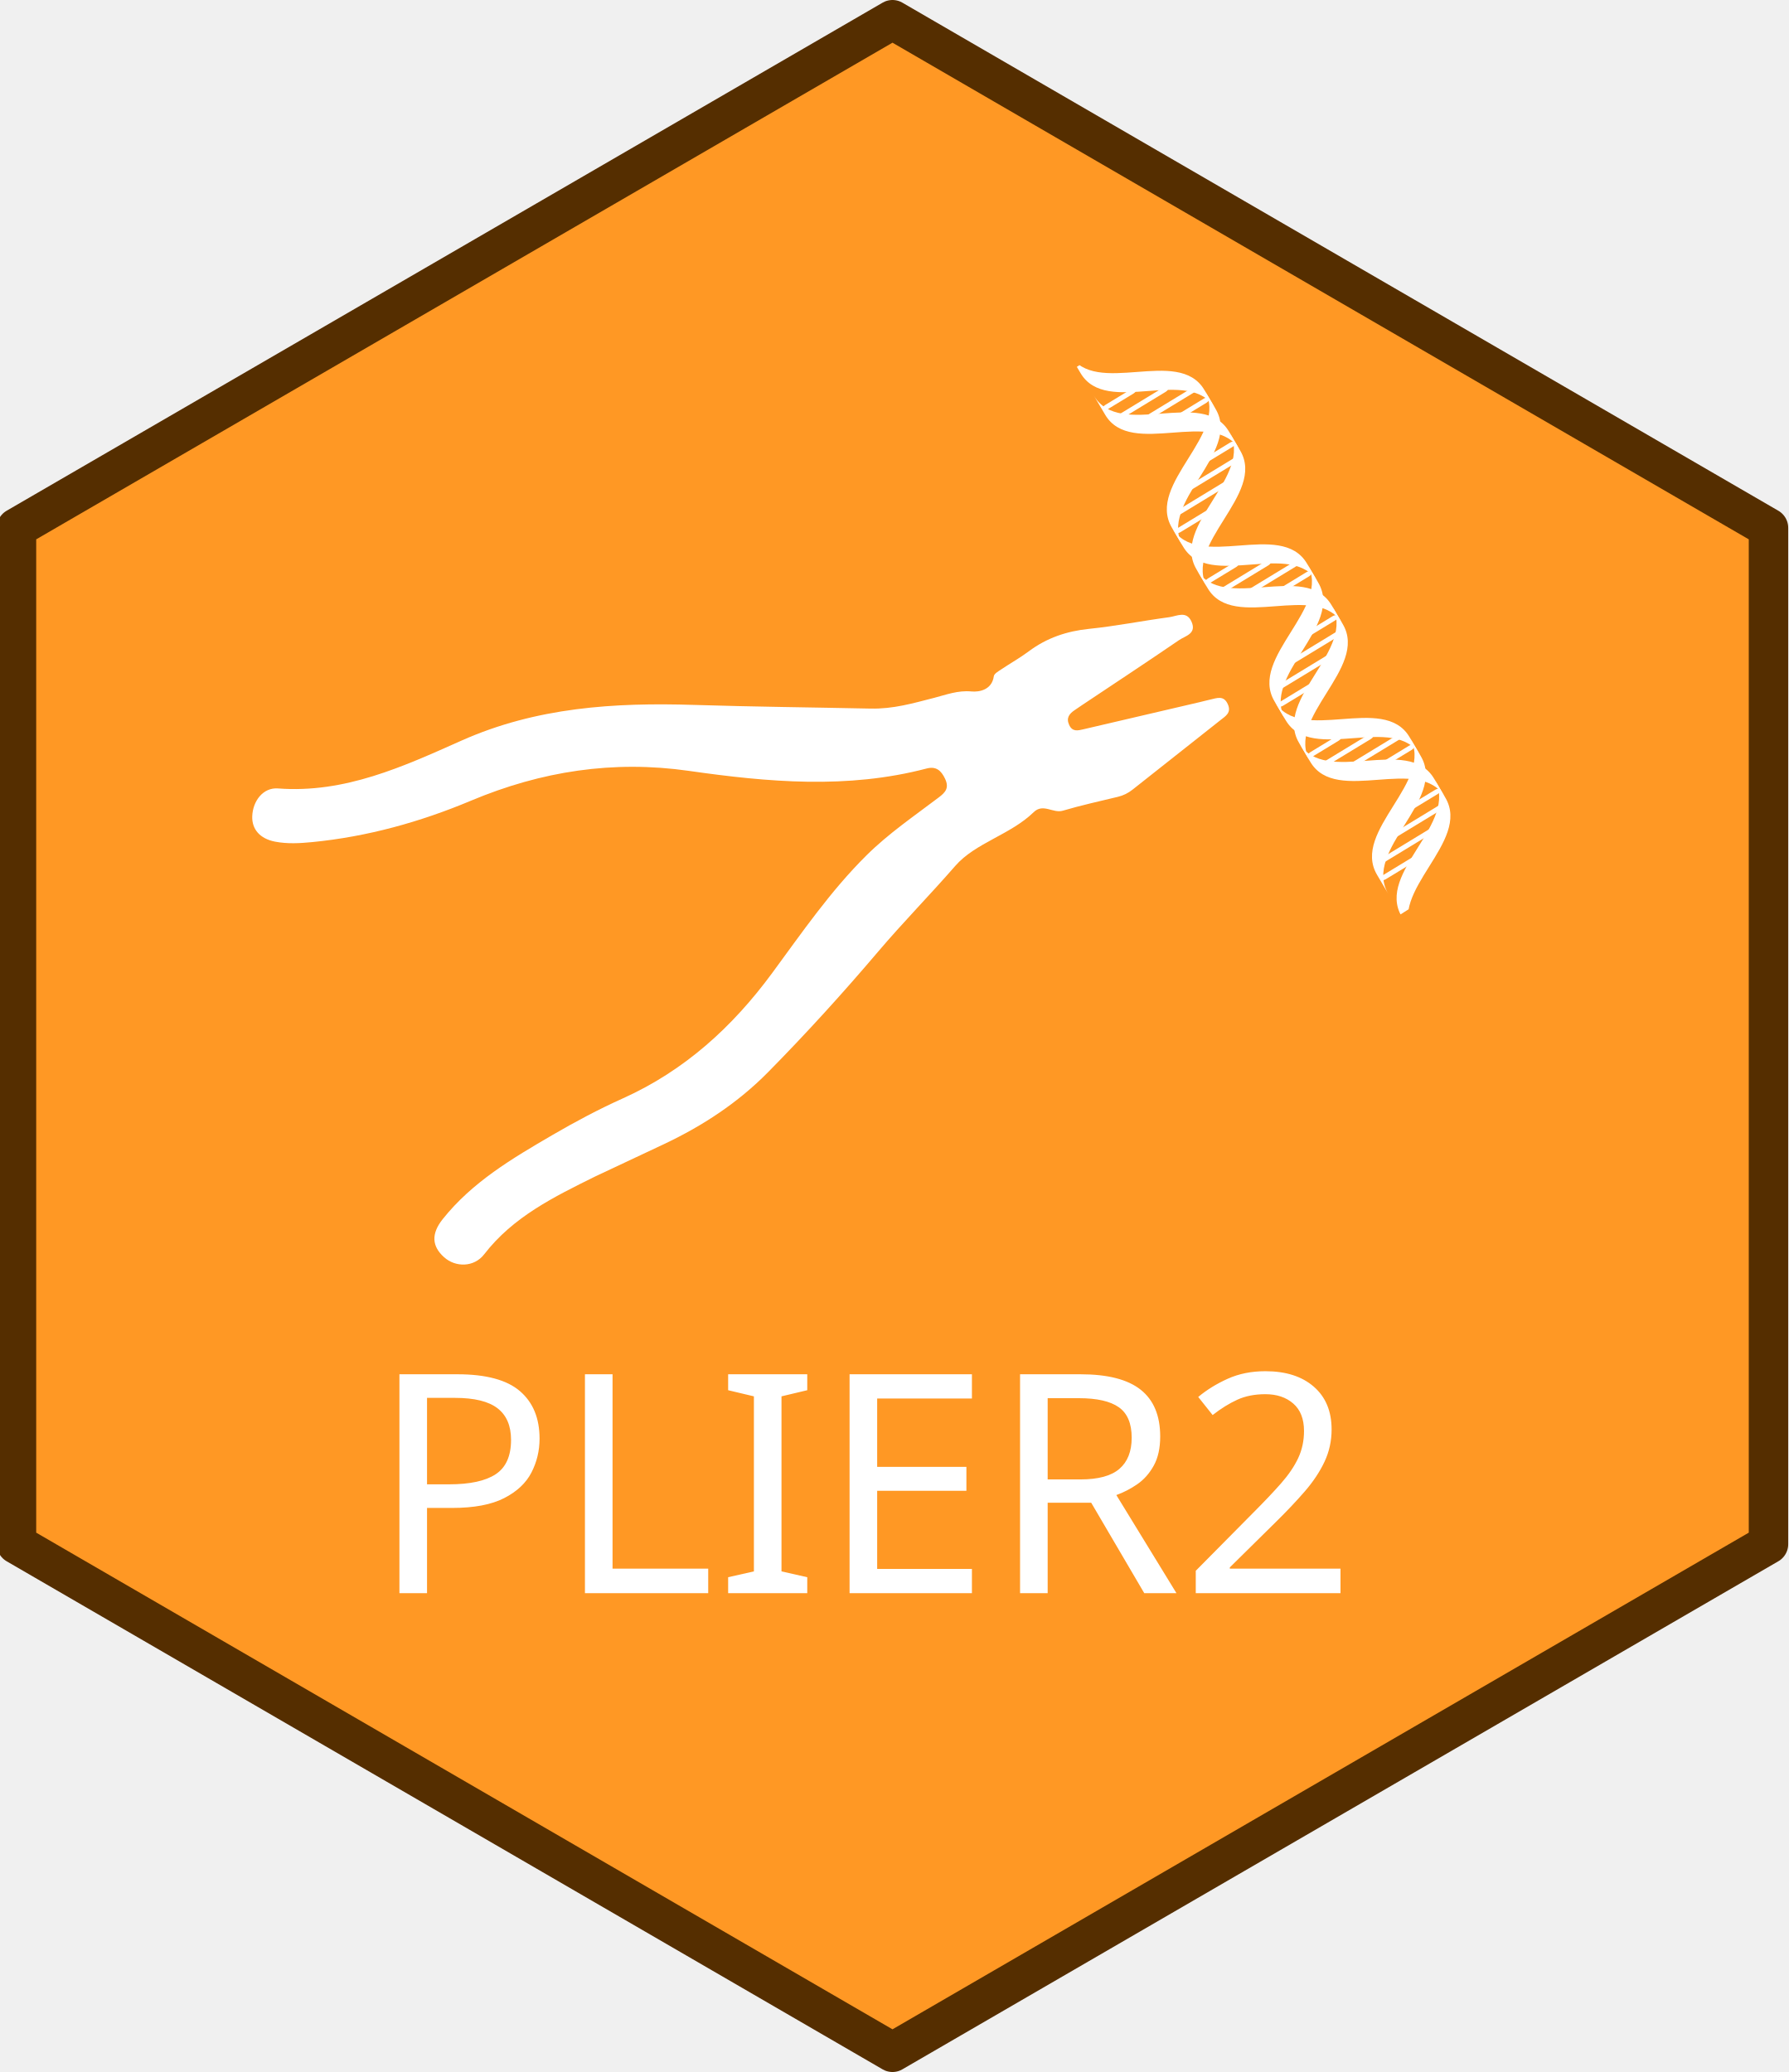
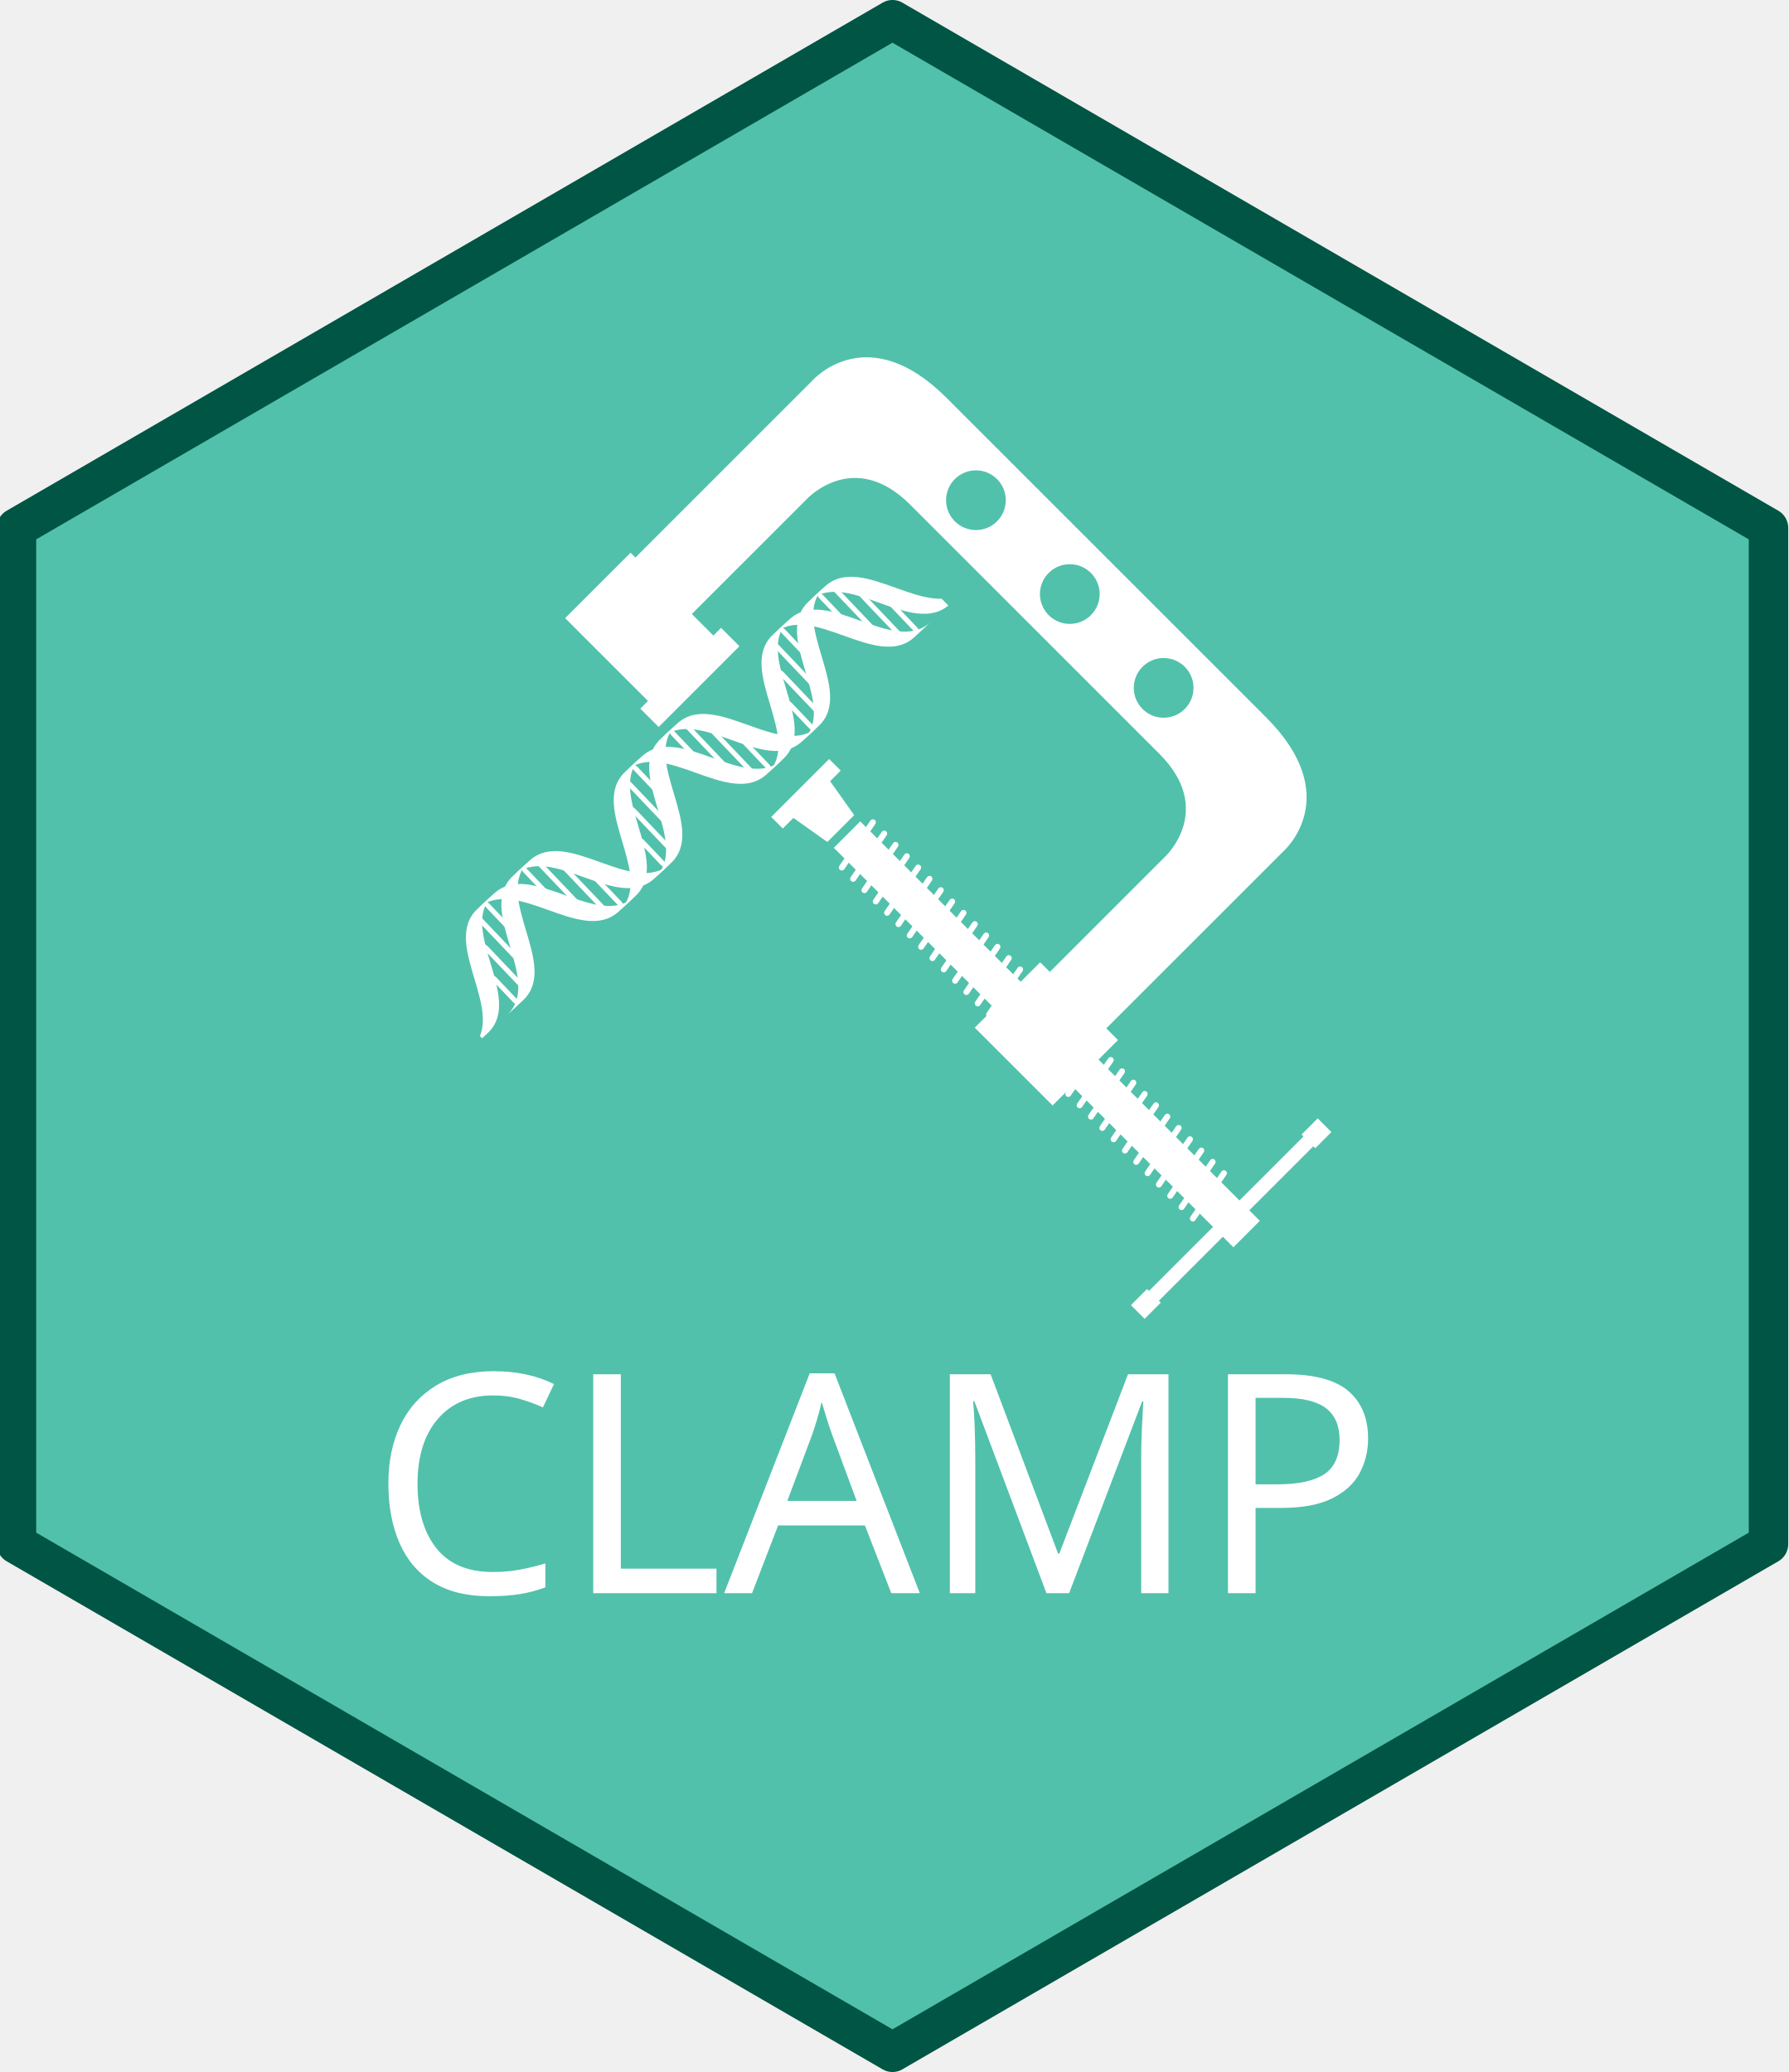
<svg xmlns="http://www.w3.org/2000/svg" id="svg2" version="1.1" xml:space="preserve" width="3254.735" height="3772.195" viewBox="0 0 3254.735 3772.195">
  <defs id="defs6">
    <clipPath clipPathUnits="userSpaceOnUse" id="clipPath16">
      <path d="M 0,0 H 3375 V 3406.25 H 0 Z" id="path18" style="clip-rule:evenodd" />
    </clipPath>
    <clipPath clipPathUnits="userSpaceOnUse" id="clipPath30">
      <path d="M 0,0 H 3375 V 3375 H 0 Z" id="path32" style="clip-rule:evenodd" />
    </clipPath>
    <clipPath clipPathUnits="userSpaceOnUse" id="clipPath42">
      <path d="m 1184.671,581.899 h 1040.625 V 1688.149 h -1040.625 z" id="path44" style="clip-rule:evenodd" />
    </clipPath>
    <clipPath clipPathUnits="userSpaceOnUse" id="clipPath238">
      <path d="M 0,0 H 3375 V 3375 H 0 Z" id="path240" style="clip-rule:evenodd" />
    </clipPath>
    <clipPath clipPathUnits="userSpaceOnUse" id="clipPath252">
      <path d="M 1705.048,0.006 3375,1669.958 v 725.96 L 2395.918,3375 H 1014.178 L 0,2360.822 5.3978551e-6,1705.054 Z" id="path254" style="clip-rule:evenodd" />
    </clipPath>
  </defs>
  <g id="g10" transform="matrix(0.3,0,0,0.3,2385.92,2047.131)">
    <g id="g7873" transform="matrix(3.810182,0,0,3.810182,-8138.427,-6554.547)">
-       <path style="fill:#ff9824;fill-opacity:1;stroke:#552e00;stroke-width:66.667;stroke-linecap:square;stroke-linejoin:round;stroke-miterlimit:4;stroke-dasharray:none;stroke-dashoffset:0;stroke-opacity:1" id="path4511" d="m 7054.22,1604.457 -1480.49,854.761 -1480.49,-854.761 0,-1709.523 1480.49,-854.761 1480.49,854.761 z" transform="matrix(0.9421716,0,0,0.946751,-3781.641,869.6157)" />
+       <path style="fill:#00aa88;fill-opacity:0.661;stroke:#005544;stroke-width:66.667;stroke-linecap:square;stroke-linejoin:round;stroke-miterlimit:4;stroke-dasharray:none;stroke-dashoffset:0;stroke-opacity:1" id="path4511" d="m 7054.22,1604.457 -1480.49,854.761 -1480.49,-854.761 0,-1709.523 1480.49,-854.761 1480.49,854.761 z" transform="matrix(0.9421716,0,0,0.946751,-3781.641,869.6157)" />
      <text xml:space="preserve" style="font-style:normal;font-weight:normal;line-height:0%;font-family:sans-serif;letter-spacing:0px;word-spacing:0px;fill:#ffffff;fill-opacity:1;stroke:none" x="637.299" y="2466.783" id="text4467">
-         <tspan id="tspan4469" x="637.299" y="2466.783" style="font-size:488.264px;line-height:1.25;fill:#ffffff">PLIER2</tspan>
+         <tspan id="tspan4469" x="637.299" y="2466.783" style="font-size:488.264px;line-height:1.25;fill:#ffffff">CLAMP</tspan>
      </text>
-       <g id="g10193" transform="rotate(12.21705,1196.57,1672.346)">
-         <g id="g248" transform="matrix(0.2113331,0.2129486,-0.2893463,0.2854485,2091.023,-157.9471)" style="fill:#ffffff">
+       <g id="g6531" transform="translate(128.2508,94.0582)">
+         <g id="g248" transform="matrix(0.2126724,-0.2116111,0.2858262,0.2889732,109.475,903.9907)" style="fill:#ffffff">
          <g id="g250" clip-path="url(#clipPath252)" style="fill:#ffffff">
            <g id="g256" transform="matrix(1.016466,1.016466,-1.016466,1.016466,1705.048,0.00602607)" style="fill:#ffffff">
              <path d="M 176.57,1816 C 313.69,1685.73 125.247,1496.17 262.38,1365.89 l -59.229,56.268 c -137.12,130.27 51.315,319.84 -85.819,450.12 z" style="fill:#ffffff;fill-opacity:1;fill-rule:nonzero;stroke:none" id="path258" />
              <path d="m 306.02,1693 c 137.12,-130.27 -51.313,-319.84 85.81,-450.11 l -59.249,56.286 c -137.12,130.27 51.325,319.83 -85.808,450.11 z" style="fill:#ffffff;fill-opacity:1;fill-rule:nonzero;stroke:none" id="path260" />
              <path d="m 657.07,1359.5 c -137.12,130.27 -316.81,-67.62 -453.91,62.628 l 59.228,-56.267 c 137.11,-130.26 316.78,67.649 453.91,-62.627 z" style="fill:#ffffff;fill-opacity:1;fill-rule:nonzero;stroke:none" id="path262" />
              <path d="m 716.3,1303.2 c 137.11,-130.26 -51.324,-319.83 85.81,-450.11 L 742.854,909.383 c -137.11,130.25 51.343,319.81 -85.78,450.08 z" style="fill:#ffffff;fill-opacity:1;fill-rule:nonzero;stroke:none" id="path264" />
              <path d="m 845.74,1180.3 c 137.12,-130.27 -51.334,-319.82 85.808,-450.11 l -59.247,56.284 C 735.181,916.744 923.614,1106.314 786.491,1236.584 Z" style="fill:#ffffff;fill-opacity:1;fill-rule:nonzero;stroke:none" id="path266" />
              <path d="M 1196.8,846.8 C 1059.68,977.07 880.01,779.16 742.89,909.427 L 802.146,853.134 c 137.11,-130.26 316.78,67.647 453.93,-62.647 z" style="fill:#ffffff;fill-opacity:1;fill-rule:nonzero;stroke:none" id="path268" />
              <path d="m 1256,790.5 c 137.09,-130.24 -51.343,-319.81 85.809,-450.11 l -59.268,56.304 c -137.12,130.27 51.315,319.84 -85.81,450.11 z" style="fill:#ffffff;fill-opacity:1;fill-rule:nonzero;stroke:none" id="path270" />
              <path d="m 1385.4,667.55 c 137.12,-130.27 -51.313,-319.84 85.81,-450.11 l -59.238,56.276 c -137.12,130.27 51.314,319.84 -85.81,450.11 z" style="fill:#ffffff;fill-opacity:1;fill-rule:nonzero;stroke:none" id="path272" />
              <path d="m 1736.5,334.03 c -137.12,130.27 -316.79,-67.64 -453.91,62.627 l 59.266,-56.303 c 137.11,-130.25 316.76,67.666 453.93,-62.638 z" style="fill:#ffffff;fill-opacity:1;fill-rule:nonzero;stroke:none" id="path274" />
              <path d="m 217.23,1644.1 57.027,60.028 c 4.294,4.52 10.722,5.38 14.363,1.921 3.643,-3.461 3.103,-9.915 -1.191,-14.434 l -57.027,-60.028 c -4.303,-4.529 -10.731,-5.39 -14.364,-1.939 -3.632,3.45 -3.112,9.923 1.191,14.453 h 5.2e-4 z" style="fill:#ffffff;fill-opacity:1;fill-rule:nonzero;stroke:none" id="path276" />
              <path d="m 204.53,1548.9 100.68,105.98 c 4.294,4.52 10.712,5.37 14.355,1.91 3.644,-3.462 3.103,-9.896 -1.191,-14.416 l -100.68,-105.98 c -4.303,-4.529 -10.731,-5.39 -14.354,-1.948 -3.623,3.442 -3.104,9.934 1.19,14.453 z" style="fill:#ffffff;fill-opacity:1;fill-rule:nonzero;stroke:none" id="path278" />
              <path d="m 201.33,1463.7 113.64,119.62 c 4.294,4.52 10.73,5.428 14.393,1.948 3.661,-3.478 3.065,-9.934 -1.229,-14.453 l -113.64,-119.62 c -4.303,-4.529 -10.721,-5.381 -14.344,-1.939 -3.624,3.443 -3.114,9.925 1.18,14.445 z" style="fill:#ffffff;fill-opacity:1;fill-rule:nonzero;stroke:none" id="path280" />
              <path d="m 230.76,1412.8 74.522,78.444 c 4.303,4.529 10.74,5.4 14.363,1.957 3.624,-3.443 3.105,-9.934 -1.198,-14.464 l -74.522,-78.444 c -4.303,-4.529 -10.722,-5.38 -14.365,-1.919 -3.643,3.461 -3.093,9.906 1.2,14.426 z" style="fill:#ffffff;fill-opacity:1;fill-rule:nonzero;stroke:none" id="path282" />
              <path d="m 570.24,1249.9 86.414,90.963 c 4.294,4.52 10.722,5.38 14.363,1.921 3.643,-3.461 3.113,-9.924 -1.181,-14.444 l -86.414,-90.963 c -4.275,-4.501 -10.74,-5.381 -14.373,-1.929 -3.632,3.45 -3.084,9.952 1.191,14.452 z" style="fill:#ffffff;fill-opacity:1;fill-rule:nonzero;stroke:none" id="path284" />
              <path d="m 483.99,1241 121.86,128.28 c 4.294,4.52 10.711,5.372 14.355,1.91 3.642,-3.46 3.122,-9.915 -1.172,-14.434 l -121.86,-128.28 c -4.303,-4.529 -10.732,-5.389 -14.373,-1.929 -3.644,3.461 -3.113,9.924 1.19,14.453 z" style="fill:#ffffff;fill-opacity:1;fill-rule:nonzero;stroke:none" id="path286" />
              <path d="m 420.19,1255.7 113.64,119.62 c 4.294,4.52 10.759,5.4 14.393,1.948 3.633,-3.451 3.085,-9.953 -1.208,-14.473 l -113.64,-119.62 c -4.303,-4.529 -10.741,-5.362 -14.364,-1.92 -3.624,3.443 -3.114,9.925 1.18,14.445 z" style="fill:#ffffff;fill-opacity:1;fill-rule:nonzero;stroke:none" id="path288" />
              <path d="m 367.88,1282.5 74.522,78.444 c 4.303,4.529 10.722,5.417 14.383,1.939 3.663,-3.48 3.104,-9.935 -1.198,-14.464 l -74.522,-78.444 c -4.303,-4.529 -10.722,-5.38 -14.365,-1.919 -3.643,3.461 -3.113,9.924 1.181,14.444 z" style="fill:#ffffff;fill-opacity:1;fill-rule:nonzero;stroke:none" id="path290" />
              <path d="m 756.96,1131.4 57.027,60.028 c 4.294,4.52 10.722,5.38 14.364,1.92 3.642,-3.46 3.113,-9.924 -1.181,-14.444 l -57.027,-60.028 c -4.303,-4.529 -10.741,-5.38 -14.373,-1.929 -3.633,3.451 -3.113,9.924 1.19,14.453 z" style="fill:#ffffff;fill-opacity:1;fill-rule:nonzero;stroke:none" id="path292" />
              <path d="m 744.27,1036.1 100.68,105.98 c 4.294,4.52 10.712,5.371 14.354,1.911 3.643,-3.461 3.103,-9.896 -1.191,-14.416 l -100.68,-105.98 c -4.303,-4.529 -10.74,-5.381 -14.354,-1.948 -3.614,3.433 -3.102,9.933 1.191,14.452 z" style="fill:#ffffff;fill-opacity:1;fill-rule:nonzero;stroke:none" id="path294" />
              <path d="m 741.04,950.93 113.64,119.62 c 4.294,4.52 10.759,5.4 14.392,1.949 3.632,-3.45 3.084,-9.952 -1.209,-14.472 L 754.223,938.407 c -4.303,-4.529 -10.702,-5.399 -14.363,-1.921 -3.663,3.48 -3.113,9.924 1.181,14.444 z" style="fill:#ffffff;fill-opacity:1;fill-rule:nonzero;stroke:none" id="path296" />
              <path d="m 770.49,900.03 74.522,78.444 c 4.303,4.529 10.74,5.4 14.354,1.966 3.614,-3.433 3.103,-9.934 -1.199,-14.463 l -74.522,-78.444 c -4.303,-4.529 -10.722,-5.38 -14.364,-1.92 -3.642,3.46 -3.084,9.897 1.21,14.416 z" style="fill:#ffffff;fill-opacity:1;fill-rule:nonzero;stroke:none" id="path298" />
              <path d="m 1110,737.16 86.414,90.963 c 4.294,4.52 10.701,5.399 14.334,1.948 3.634,-3.452 3.114,-9.925 -1.18,-14.445 l -86.414,-90.963 c -4.275,-4.5 -10.711,-5.408 -14.374,-1.928 -3.661,3.478 -3.055,9.925 1.22,14.425 z" style="fill:#ffffff;fill-opacity:1;fill-rule:nonzero;stroke:none" id="path300" />
              <path d="m 1023.7,728.24 121.86,128.28 c 4.293,4.52 10.693,5.389 14.356,1.909 3.661,-3.478 3.063,-9.859 -1.231,-14.378 l -121.86,-128.28 c -4.303,-4.529 -10.682,-5.437 -14.315,-1.985 -3.634,3.452 -3.114,9.925 1.189,14.454 z" style="fill:#ffffff;fill-opacity:1;fill-rule:nonzero;stroke:none" id="path302" />
              <path d="m 959.93,742.99 113.64,119.62 c 4.294,4.52 10.759,5.4 14.392,1.948 3.633,-3.451 3.085,-9.953 -1.209,-14.473 l -113.64,-119.62 c -4.303,-4.529 -10.731,-5.371 -14.364,-1.92 -3.633,3.451 -3.113,9.924 1.181,14.444 z" style="fill:#ffffff;fill-opacity:1;fill-rule:nonzero;stroke:none" id="path304" />
              <path d="m 907.61,769.77 74.522,78.444 c 4.303,4.529 10.722,5.417 14.383,1.939 3.663,-3.48 3.104,-9.934 -1.199,-14.463 L 920.794,757.246 c -4.303,-4.529 -10.731,-5.371 -14.364,-1.92 -3.632,3.451 -3.113,9.924 1.181,14.444 z" style="fill:#ffffff;fill-opacity:1;fill-rule:nonzero;stroke:none" id="path306" />
              <path d="m 1296.7,618.65 57.027,60.028 c 4.294,4.52 10.741,5.362 14.364,1.92 3.625,-3.443 3.114,-9.925 -1.18,-14.445 l -57.027,-60.028 c -4.303,-4.529 -10.74,-5.381 -14.374,-1.928 -3.633,3.451 -3.113,9.924 1.19,14.453 z" style="fill:#ffffff;fill-opacity:1;fill-rule:nonzero;stroke:none" id="path308" />
              <path d="M 1284,523.39 1384.68,629.37 c 4.293,4.52 10.703,5.38 14.355,1.91 3.604,-3.424 3.093,-9.887 -1.201,-14.407 l -100.68,-105.98 c -4.303,-4.529 -10.74,-5.381 -14.344,-1.957 -3.643,3.479 -3.104,9.934 1.19,14.453 z" style="fill:#ffffff;fill-opacity:1;fill-rule:nonzero;stroke:none" id="path310" />
              <path d="m 1280.8,438.19 113.64,119.62 c 4.293,4.52 10.758,5.401 14.392,1.949 3.633,-3.451 3.085,-9.953 -1.208,-14.473 L 1293.984,425.666 c -4.303,-4.529 -10.731,-5.371 -14.364,-1.92 -3.634,3.452 -3.112,9.924 1.181,14.444 z" style="fill:#ffffff;fill-opacity:1;fill-rule:nonzero;stroke:none" id="path312" />
              <path d="m 1310.2,387.29 74.522,78.444 c 4.303,4.529 10.749,5.39 14.354,1.966 3.651,-3.469 3.103,-9.934 -1.199,-14.463 l -74.522,-78.444 c -4.303,-4.529 -10.713,-5.389 -14.364,-1.92 -3.604,3.424 -3.084,9.897 1.21,14.416 z" style="fill:#ffffff;fill-opacity:1;fill-rule:nonzero;stroke:none" id="path314" />
              <path d="m 1649.7,224.42 86.414,90.963 c 4.294,4.52 10.703,5.398 14.335,1.947 3.633,-3.451 3.113,-9.924 -1.181,-14.444 l -86.414,-90.963 c -4.275,-4.5 -10.75,-5.372 -14.373,-1.929 -3.623,3.441 -3.056,9.925 1.219,14.426 z" style="fill:#ffffff;fill-opacity:1;fill-rule:nonzero;stroke:none" id="path316" />
              <path d="m 1563.5,215.5 121.86,128.28 c 4.294,4.52 10.704,5.379 14.355,1.91 3.653,-3.471 3.065,-9.86 -1.229,-14.38 l -121.86,-128.28 c -4.303,-4.529 -10.682,-5.436 -14.317,-1.983 -3.633,3.451 -3.112,9.924 1.19,14.453 z" style="fill:#ffffff;fill-opacity:1;fill-rule:nonzero;stroke:none" id="path318" />
              <path d="m 1499.7,230.24 113.64,119.62 c 4.294,4.52 10.768,5.391 14.392,1.949 3.623,-3.441 3.094,-9.961 -1.2,-14.481 l -113.64,-119.62 c -4.303,-4.529 -10.741,-5.362 -14.373,-1.911 -3.633,3.451 -3.113,9.924 1.181,14.444 z" style="fill:#ffffff;fill-opacity:1;fill-rule:nonzero;stroke:none" id="path320" />
              <path d="m 1447.3,257.02 74.522,78.444 c 4.303,4.529 10.729,5.41 14.383,1.939 3.651,-3.469 3.112,-9.942 -1.191,-14.471 l -74.522,-78.444 c -4.303,-4.529 -10.741,-5.362 -14.373,-1.911 -3.633,3.451 -3.112,9.924 1.181,14.444 z" style="fill:#ffffff;fill-opacity:1;fill-rule:nonzero;stroke:none" id="path322" />
              <path d="m 786.5,1236.6 c -137.12,130.27 -316.79,-67.638 -453.92,62.629 l 59.249,-56.286 c 137.12,-130.27 316.77,67.657 453.91,-62.628 z" style="fill:#ffffff;fill-opacity:1;fill-rule:nonzero;stroke:none" id="path324" />
              <path d="M 1326.2,723.85 C 1189.08,854.12 1009.41,656.212 872.28,786.479 l 59.249,-56.286 C 1068.649,599.923 1248.319,797.833 1385.439,667.566 Z" style="fill:#ffffff;fill-opacity:1;fill-rule:nonzero;stroke:none" id="path326" />
              <path d="m 1865.9,211.08 c -137.12,130.27 -316.79,-67.638 -453.93,62.638 l 59.239,-56.277 c 137.12,-130.27 316.79,67.64 453.92,-62.636 z" style="fill:#ffffff;fill-opacity:1;fill-rule:nonzero;stroke:none" id="path328" />
            </g>
          </g>
        </g>
-         <path fill="#000000" opacity="1" stroke="none" d="m 1029.009,1842.193 c -57.914,46.149 -114.536,90.802 -146.902,158.801 -11.431,24.016 -40.234,30.239 -61.436,18.16 -22.924,-13.06 -28.183,-32.158 -15.013,-58.815 33.484,-67.768 87.936,-118.094 142.441,-167.947 31.017,-28.369 63.29,-55.677 97.085,-80.636 86.796,-64.103 146.666,-148.189 190.31,-245.643 32.726,-73.075 63.126,-147.345 107.109,-214.947 27.027,-41.541 60.962,-77.224 92.984,-114.558 8.549,-9.967 13.297,-18.199 3.513,-30.992 -9.243,-12.083 -18.672,-16.718 -32.39,-9.75 -115.977,58.916 -241.797,74.654 -369.014,83.707 -121.217,8.626 -229.466,50.083 -329.053,119.825 -71.598,50.141 -149.135,91.002 -233.051,117.952 -18.898,6.069 -38.156,11.423 -58.148,11.849 -24.356,0.519 -40.247,-11.406 -43.94,-31.643 -4.389,-24.047 7.116,-48.927 30.627,-52.169 105.685,-14.572 187.797,-76.433 269.307,-136.184 105.409,-77.27 225.021,-111.047 350.27,-134.066 92.1,-16.927 183.886,-35.856 275.777,-53.746 35.733,-6.956 64.242,-22.595 94.767,-37.867 18.09,-9.05 34.672,-20.17 56.546,-22.802 12.255,-1.475 31.234,-9.311 29.556,-31.226 -0.317,-4.137 5.448,-9.21 9.187,-13.102 12.099,-12.589 25.304,-24.183 36.728,-37.337 23.553,-27.119 52.43,-44.368 86.647,-55.5 40.735,-13.252 80.16,-30.486 120.499,-45.036 11.492,-4.145 24.567,-16.553 36.258,-0.515 12.411,17.026 -5.041,24.211 -13.213,32.851 -42.565,45.003 -85.917,89.261 -128.988,133.786 -3.313,3.425 -6.555,6.919 -9.855,10.358 -7.259,7.565 -11.007,15.286 -3.402,25.183 7.422,9.659 15.444,5.507 23.341,1.778 57.454,-27.13 114.841,-54.404 172.243,-81.646 5.023,-2.384 9.947,-4.979 15.005,-7.284 9.934,-4.528 19.686,-11.889 29.268,1.37 8.552,11.834 0.463,18.959 -6.085,26.911 -37.864,45.976 -75.744,91.939 -113.521,137.987 -5.655,6.893 -12.286,12.191 -20.336,16.085 -27.162,13.143 -54.651,25.718 -81.096,40.19 -14.326,7.84 -33.191,-5.467 -44.896,12.201 -28.462,42.931 -80.368,67.257 -103.86,109.971 -29.531,53.695 -62.385,105.603 -91.292,159.715 -40.737,76.26 -84.064,151.181 -130.441,224.336 -36.761,57.987 -83.643,105.558 -137.549,147.003 -31.484,24.206 -63.083,48.262 -95.986,73.393 z" id="path2" style="fill:#ffffff;stroke-width:4.768" />
+         <g id="g5428" transform="matrix(1.116355,0,0,1.116355,1520.113,2379.478)" style="fill:#ffffff">
+           <path d="m 196.674,-1267.501 c -16.631,-16.631 -16.636,-43.591 0,-60.222 16.636,-16.64 43.6,-16.64 60.231,0 16.631,16.627 16.636,43.591 0,60.227 -16.631,16.631 -43.6,16.627 -60.227,0 z M 62.799,-1401.377 c -16.631,-16.631 -16.64,-43.591 0,-60.227 16.636,-16.636 43.6,-16.631 60.231,0 16.631,16.636 16.64,43.6 0,60.231 -16.636,16.636 -43.6,16.627 -60.231,0 z m -133.876,-133.876 c -16.631,-16.627 -16.64,-43.591 0,-60.227 16.631,-16.636 43.6,-16.627 60.227,0 16.631,16.631 16.636,43.596 0,60.231 -16.636,16.631 -43.596,16.627 -60.227,0 z m 443.871,279.538 -227.827,-227.831 -227.827,-227.831 c -113.916,-113.911 -191.498,-24.547 -191.498,-24.547 l -292.64,292.64 41.244,41.249 39.284,39.28 204.258,-204.258 c 0,0 66.778,-72.675 147.307,7.853 l 177.742,177.742 177.742,177.756 c 80.525,80.516 7.862,147.293 7.862,147.293 l -204.262,204.262 39.28,39.28 41.249,41.249 292.64,-292.64 c 0,0 89.364,-77.582 -24.556,-191.498" style="fill:#ffffff;fill-opacity:1;fill-rule:nonzero;stroke:none;stroke-width:0.444" id="path110" />
+           <path d="m 423.506,-660.377 2.76,2.76 -220.364,220.364 -2.76,-2.76 -23.035,23.031 19.542,19.542 23.031,-23.036 -2.756,-2.756 220.369,-220.369 2.756,2.76 23.031,-23.036 -19.538,-19.542 -23.035,23.04" style="fill:#ffffff;fill-opacity:1;fill-rule:nonzero;stroke:none;stroke-width:0.444" id="path112" />
+           <path d="m -233.828,-1179.594 -82.631,82.627 -16.529,-16.52 82.636,-82.636 16.524,16.529" style="fill:#ffffff;fill-opacity:1;fill-rule:nonzero;stroke:none;stroke-width:0.444" id="path114" />
+           <path d="m -275.828,-1138.968 -26.289,26.293 49.204,34.933 19.151,-19.155 19.16,-19.16 -34.933,-49.205 -26.293,26.293" style="fill:#ffffff;fill-opacity:1;fill-rule:nonzero;stroke:none;stroke-width:0.444" id="path116" />
+           <path d="m 363.977,-537.23 -37.693,37.684 -569.929,-569.938 37.684,-37.684 569.938,569.938" style="fill:#ffffff;fill-opacity:1;fill-rule:nonzero;stroke:none;stroke-width:0.444" id="path118" />
+           <path d="m -229.254,-1038.305 c -1.427,1.422 -3.693,1.676 -5.409,0.498 -1.933,-1.329 -2.427,-3.973 -1.102,-5.911 l 44.324,-64.596 c 1.333,-1.924 3.969,-2.431 5.907,-1.107 1.942,1.329 2.431,3.969 1.102,5.911 l -44.329,64.6 c -0.142,0.222 -0.316,0.427 -0.493,0.604" style="fill:#ffffff;fill-opacity:1;fill-rule:nonzero;stroke:none;stroke-width:0.444" id="path120" />
+           <path d="m -213.103,-1022.154 c -1.422,1.422 -3.693,1.671 -5.418,0.493 -1.929,-1.329 -2.422,-3.969 -1.093,-5.902 l 44.316,-64.604 c 1.342,-1.92 3.969,-2.436 5.916,-1.111 1.938,1.329 2.427,3.978 1.098,5.915 l -44.32,64.609 c -0.151,0.213 -0.32,0.422 -0.498,0.6" style="fill:#ffffff;fill-opacity:1;fill-rule:nonzero;stroke:none;stroke-width:0.444" id="path122" />
+           <path d="m -196.957,-1006.012 c -1.422,1.431 -3.693,1.676 -5.409,0.507 -1.933,-1.329 -2.427,-3.978 -1.102,-5.916 l 44.32,-64.6 c 1.338,-1.915 3.978,-2.427 5.916,-1.102 1.933,1.329 2.427,3.969 1.098,5.907 l -44.324,64.609 c -0.151,0.209 -0.32,0.422 -0.498,0.596" style="fill:#ffffff;fill-opacity:1;fill-rule:nonzero;stroke:none;stroke-width:0.444" id="path124" />
+           <path d="m -180.81,-989.861 c -1.422,1.422 -3.698,1.671 -5.409,0.498 -1.929,-1.324 -2.427,-3.969 -1.098,-5.907 l 44.32,-64.604 c 1.333,-1.92 3.973,-2.427 5.911,-1.102 1.938,1.329 2.422,3.973 1.098,5.911 l -44.324,64.604 c -0.147,0.213 -0.32,0.422 -0.498,0.6" style="fill:#ffffff;fill-opacity:1;fill-rule:nonzero;stroke:none;stroke-width:0.444" id="path126" />
+           <path d="m -164.663,-973.71 c -1.418,1.418 -3.698,1.667 -5.409,0.493 -1.938,-1.333 -2.427,-3.969 -1.098,-5.911 l 44.316,-64.6 c 1.342,-1.92 3.973,-2.431 5.916,-1.098 1.938,1.324 2.427,3.96 1.093,5.907 l -44.316,64.609 c -0.156,0.209 -0.32,0.422 -0.502,0.6" style="fill:#ffffff;fill-opacity:1;fill-rule:nonzero;stroke:none;stroke-width:0.444" id="path128" />
+           <path d="m -148.517,-957.568 c -1.427,1.422 -3.693,1.676 -5.409,0.502 -1.929,-1.329 -2.427,-3.978 -1.098,-5.907 l 44.32,-64.604 c 1.333,-1.925 3.973,-2.427 5.911,-1.102 1.938,1.324 2.427,3.964 1.102,5.911 l -44.325,64.604 c -0.147,0.213 -0.324,0.418 -0.502,0.596" style="fill:#ffffff;fill-opacity:1;fill-rule:nonzero;stroke:none;stroke-width:0.444" id="path130" />
+           <path d="m -132.366,-941.417 c -1.422,1.422 -3.689,1.676 -5.413,0.498 -1.933,-1.329 -2.422,-3.973 -1.098,-5.907 l 44.32,-64.609 c 1.338,-1.911 3.973,-2.422 5.916,-1.098 1.933,1.325 2.422,3.969 1.098,5.911 l -44.329,64.604 c -0.147,0.213 -0.316,0.418 -0.493,0.6" style="fill:#ffffff;fill-opacity:1;fill-rule:nonzero;stroke:none;stroke-width:0.444" id="path132" />
+           <path d="m -116.157,-925.208 c -1.422,1.422 -3.693,1.676 -5.409,0.498 -1.933,-1.329 -2.427,-3.969 -1.098,-5.907 l 44.315,-64.604 c 1.338,-1.924 3.978,-2.427 5.911,-1.102 1.942,1.329 2.427,3.969 1.107,5.911 l -44.324,64.609 c -0.151,0.209 -0.32,0.418 -0.502,0.596" style="fill:#ffffff;fill-opacity:1;fill-rule:nonzero;stroke:none;stroke-width:0.444" id="path134" />
+           <path d="m -100.006,-909.057 c -1.422,1.422 -3.693,1.671 -5.409,0.498 -1.933,-1.329 -2.427,-3.973 -1.098,-5.907 l 44.311,-64.609 c 1.342,-1.911 3.978,-2.427 5.915,-1.098 1.938,1.329 2.431,3.969 1.102,5.911 l -44.329,64.604 c -0.147,0.213 -0.316,0.422 -0.493,0.6" style="fill:#ffffff;fill-opacity:1;fill-rule:nonzero;stroke:none;stroke-width:0.444" id="path136" />
+           <path d="m -83.859,-892.91 c -1.422,1.427 -3.689,1.676 -5.413,0.498 -1.929,-1.324 -2.427,-3.973 -1.098,-5.907 l 44.32,-64.604 c 1.342,-1.92 3.978,-2.431 5.915,-1.098 1.938,1.324 2.427,3.964 1.102,5.911 l -44.329,64.6 c -0.147,0.218 -0.316,0.422 -0.498,0.6" style="fill:#ffffff;fill-opacity:1;fill-rule:nonzero;stroke:none;stroke-width:0.444" id="path138" />
+           <path d="m -67.717,-876.768 c -1.422,1.427 -3.689,1.671 -5.409,0.502 -1.933,-1.333 -2.427,-3.973 -1.093,-5.907 l 44.311,-64.609 c 1.342,-1.916 3.978,-2.427 5.92,-1.098 1.929,1.324 2.422,3.969 1.098,5.911 l -44.329,64.6 c -0.142,0.218 -0.316,0.422 -0.498,0.6" style="fill:#ffffff;fill-opacity:1;fill-rule:nonzero;stroke:none;stroke-width:0.444" id="path140" />
+           <path d="m -51.566,-860.617 c -1.427,1.422 -3.693,1.676 -5.409,0.498 -1.933,-1.324 -2.427,-3.969 -1.102,-5.911 l 44.325,-64.6 c 1.333,-1.916 3.973,-2.427 5.915,-1.098 1.929,1.324 2.422,3.964 1.098,5.907 l -44.324,64.604 c -0.151,0.218 -0.325,0.422 -0.502,0.6" style="fill:#ffffff;fill-opacity:1;fill-rule:nonzero;stroke:none;stroke-width:0.444" id="path142" />
+           <path d="m -35.415,-844.466 c -1.427,1.422 -3.693,1.671 -5.409,0.493 -1.933,-1.329 -2.431,-3.969 -1.102,-5.907 l 44.316,-64.604 c 1.342,-1.916 3.978,-2.431 5.916,-1.102 1.938,1.329 2.427,3.973 1.102,5.911 l -44.325,64.604 c -0.147,0.222 -0.32,0.427 -0.498,0.604" style="fill:#ffffff;fill-opacity:1;fill-rule:nonzero;stroke:none;stroke-width:0.444" id="path144" />
+           <path d="m -19.272,-828.319 c -1.418,1.422 -3.693,1.671 -5.404,0.498 -1.938,-1.333 -2.427,-3.973 -1.098,-5.907 l 44.316,-64.604 c 1.338,-1.92 3.978,-2.427 5.911,-1.102 1.938,1.329 2.431,3.969 1.102,5.911 l -44.324,64.604 c -0.151,0.213 -0.32,0.422 -0.502,0.6" style="fill:#ffffff;fill-opacity:1;fill-rule:nonzero;stroke:none;stroke-width:0.444" id="path146" />
+           <path d="m -3.121,-812.172 c -1.427,1.422 -3.689,1.676 -5.409,0.502 -1.933,-1.329 -2.422,-3.973 -1.102,-5.911 l 44.324,-64.6 c 1.333,-1.924 3.978,-2.427 5.911,-1.102 1.938,1.324 2.431,3.969 1.098,5.907 l -44.324,64.609 c -0.147,0.218 -0.32,0.418 -0.498,0.596" style="fill:#ffffff;fill-opacity:1;fill-rule:nonzero;stroke:none;stroke-width:0.444" id="path148" />
+           <path d="m 13.03,-796.021 c -1.422,1.427 -3.693,1.671 -5.413,0.502 -1.933,-1.333 -2.422,-3.973 -1.098,-5.911 l 44.32,-64.609 c 1.342,-1.916 3.973,-2.427 5.911,-1.102 1.938,1.333 2.436,3.978 1.107,5.911 l -44.329,64.613 c -0.151,0.204 -0.32,0.418 -0.498,0.596" style="fill:#ffffff;fill-opacity:1;fill-rule:nonzero;stroke:none;stroke-width:0.444" id="path150" />
+           <path d="m 29.177,-779.874 c -1.422,1.422 -3.689,1.676 -5.409,0.498 -1.938,-1.324 -2.427,-3.969 -1.102,-5.911 l 44.324,-64.6 c 1.333,-1.916 3.964,-2.431 5.916,-1.098 1.933,1.329 2.422,3.969 1.098,5.907 l -44.329,64.604 c -0.147,0.213 -0.316,0.422 -0.498,0.6" style="fill:#ffffff;fill-opacity:1;fill-rule:nonzero;stroke:none;stroke-width:0.444" id="path152" />
+           <path d="m 45.328,-763.723 c -1.422,1.422 -3.693,1.671 -5.413,0.493 -1.938,-1.333 -2.422,-3.969 -1.098,-5.907 l 44.316,-64.6 c 1.338,-1.92 3.973,-2.431 5.916,-1.102 1.938,1.324 2.431,3.969 1.102,5.907 l -44.316,64.604 c -0.155,0.218 -0.329,0.427 -0.507,0.604" style="fill:#ffffff;fill-opacity:1;fill-rule:nonzero;stroke:none;stroke-width:0.444" id="path154" />
+           <path d="m 61.47,-747.581 c -1.422,1.427 -3.689,1.68 -5.404,0.502 -1.938,-1.333 -2.427,-3.978 -1.102,-5.911 l 44.32,-64.6 c 1.338,-1.92 3.973,-2.436 5.911,-1.102 1.938,1.329 2.431,3.969 1.107,5.907 l -44.324,64.596 c -0.16,0.222 -0.329,0.436 -0.507,0.609" style="fill:#ffffff;fill-opacity:1;fill-rule:nonzero;stroke:none;stroke-width:0.444" id="path156" />
+           <path d="m 77.621,-731.426 c -1.422,1.422 -3.693,1.667 -5.409,0.493 -1.933,-1.329 -2.431,-3.973 -1.102,-5.907 l 44.324,-64.6 c 1.338,-1.92 3.973,-2.436 5.911,-1.102 1.938,1.32 2.427,3.964 1.098,5.898 l -44.316,64.609 c -0.16,0.218 -0.329,0.422 -0.507,0.609" style="fill:#ffffff;fill-opacity:1;fill-rule:nonzero;stroke:none;stroke-width:0.444" id="path158" />
+           <path d="m 93.772,-715.283 c -1.422,1.427 -3.698,1.671 -5.418,0.502 -1.924,-1.329 -2.422,-3.973 -1.093,-5.907 l 44.32,-64.609 c 1.338,-1.92 3.969,-2.431 5.907,-1.107 1.938,1.338 2.436,3.978 1.107,5.911 l -44.311,64.609 c -0.169,0.209 -0.333,0.427 -0.511,0.6" style="fill:#ffffff;fill-opacity:1;fill-rule:nonzero;stroke:none;stroke-width:0.444" id="path160" />
+           <path d="m 109.977,-699.07 c -1.418,1.418 -3.693,1.671 -5.404,0.498 -1.942,-1.333 -2.427,-3.973 -1.093,-5.907 l 44.311,-64.604 c 1.338,-1.92 3.978,-2.431 5.911,-1.102 1.938,1.329 2.431,3.969 1.102,5.907 l -44.316,64.6 c -0.156,0.222 -0.333,0.431 -0.511,0.609" style="fill:#ffffff;fill-opacity:1;fill-rule:nonzero;stroke:none;stroke-width:0.444" id="path162" />
+           <path d="m 126.132,-682.919 c -1.427,1.422 -3.698,1.671 -5.418,0.493 -1.929,-1.329 -2.418,-3.978 -1.098,-5.907 l 44.32,-64.604 c 1.342,-1.92 3.978,-2.431 5.915,-1.102 1.938,1.324 2.427,3.973 1.102,5.902 l -44.32,64.609 c -0.16,0.218 -0.324,0.431 -0.502,0.609" style="fill:#ffffff;fill-opacity:1;fill-rule:nonzero;stroke:none;stroke-width:0.444" id="path164" />
+           <path d="m 142.279,-666.772 c -1.422,1.422 -3.693,1.667 -5.418,0.493 -1.929,-1.329 -2.418,-3.969 -1.098,-5.907 l 44.325,-64.604 c 1.338,-1.916 3.969,-2.431 5.915,-1.098 1.933,1.324 2.422,3.964 1.102,5.907 l -44.32,64.604 c -0.16,0.213 -0.329,0.427 -0.507,0.604" style="fill:#ffffff;fill-opacity:1;fill-rule:nonzero;stroke:none;stroke-width:0.444" id="path166" />
+           <path d="m 158.426,-650.63 c -1.427,1.427 -3.693,1.676 -5.409,0.498 -1.938,-1.324 -2.427,-3.969 -1.107,-5.911 l 44.324,-64.6 c 1.333,-1.916 3.973,-2.436 5.911,-1.102 1.933,1.324 2.431,3.973 1.102,5.907 l -44.32,64.604 c -0.16,0.213 -0.329,0.427 -0.502,0.604" style="fill:#ffffff;fill-opacity:1;fill-rule:nonzero;stroke:none;stroke-width:0.444" id="path168" />
+           <path d="m 174.572,-634.483 c -1.427,1.422 -3.684,1.684 -5.413,0.502 -1.929,-1.329 -2.422,-3.973 -1.093,-5.907 l 44.316,-64.609 c 1.333,-1.92 3.973,-2.431 5.916,-1.098 1.933,1.329 2.422,3.969 1.098,5.902 l -44.32,64.6 c -0.155,0.227 -0.324,0.431 -0.502,0.609" style="fill:#ffffff;fill-opacity:1;fill-rule:nonzero;stroke:none;stroke-width:0.444" id="path170" />
+           <path d="m 190.71,-618.337 c -1.418,1.422 -3.689,1.68 -5.4,0.502 -1.933,-1.329 -2.422,-3.969 -1.098,-5.907 l 44.316,-64.604 c 1.342,-1.92 3.978,-2.431 5.915,-1.098 1.938,1.329 2.427,3.964 1.098,5.902 l -44.316,64.604 c -0.156,0.218 -0.333,0.422 -0.516,0.6" style="fill:#ffffff;fill-opacity:1;fill-rule:nonzero;stroke:none;stroke-width:0.444" id="path172" />
+           <path d="m 206.87,-602.181 c -1.422,1.422 -3.698,1.676 -5.413,0.502 -1.938,-1.338 -2.422,-3.982 -1.102,-5.916 l 44.32,-64.604 c 1.342,-1.916 3.982,-2.427 5.916,-1.093 1.942,1.324 2.427,3.96 1.102,5.902 l -44.32,64.6 c -0.155,0.227 -0.324,0.431 -0.502,0.609" style="fill:#ffffff;fill-opacity:1;fill-rule:nonzero;stroke:none;stroke-width:0.444" id="path174" />
+           <path d="m 223.012,-586.039 c -1.418,1.427 -3.689,1.676 -5.409,0.502 -1.933,-1.329 -2.422,-3.973 -1.098,-5.907 l 44.32,-64.604 c 1.338,-1.92 3.973,-2.427 5.911,-1.107 1.942,1.333 2.436,3.978 1.107,5.911 l -44.32,64.604 c -0.16,0.218 -0.329,0.422 -0.511,0.6" style="fill:#ffffff;fill-opacity:1;fill-rule:nonzero;stroke:none;stroke-width:0.444" id="path176" />
+           <path d="m 239.163,-569.888 c -1.418,1.422 -3.689,1.671 -5.409,0.498 -1.938,-1.329 -2.427,-3.973 -1.098,-5.911 l 44.32,-64.6 c 1.333,-1.916 3.973,-2.431 5.915,-1.098 1.933,1.324 2.427,3.969 1.098,5.898 l -44.32,64.604 c -0.156,0.222 -0.324,0.431 -0.507,0.609" style="fill:#ffffff;fill-opacity:1;fill-rule:nonzero;stroke:none;stroke-width:0.444" id="path178" />
+           <path d="m 255.314,-553.732 c -1.422,1.418 -3.693,1.667 -5.413,0.489 -1.938,-1.329 -2.422,-3.969 -1.093,-5.902 l 44.316,-64.6 c 1.338,-1.929 3.973,-2.44 5.916,-1.107 1.933,1.324 2.422,3.969 1.107,5.902 l -44.329,64.604 c -0.151,0.227 -0.32,0.431 -0.502,0.613" style="fill:#ffffff;fill-opacity:1;fill-rule:nonzero;stroke:none;stroke-width:0.444" id="path180" />
+           <path d="m 271.461,-537.586 c -1.418,1.422 -3.689,1.671 -5.409,0.498 -1.933,-1.333 -2.422,-3.973 -1.102,-5.916 l 44.324,-64.6 c 1.333,-1.92 3.973,-2.431 5.907,-1.102 1.938,1.329 2.427,3.964 1.102,5.907 l -44.311,64.6 c -0.155,0.227 -0.329,0.436 -0.511,0.613" style="fill:#ffffff;fill-opacity:1;fill-rule:nonzero;stroke:none;stroke-width:0.444" id="path182" />
+           <path d="m -496.294,-1266.519 -130.604,-130.605 93.289,-93.289 130.609,130.605 -93.293,93.289" style="fill:#ffffff;fill-opacity:1;fill-rule:nonzero;stroke:none;stroke-width:0.444" id="path184" />
+           <path d="m 68.368,-701.852 -110.969,-110.973 93.293,-93.289 110.969,110.969 -93.293,93.293" style="fill:#ffffff;fill-opacity:1;fill-rule:nonzero;stroke:none;stroke-width:0.444" id="path186" />
+           <path d="m -493.517,-1241.808 -26.182,-26.187 115.222,-115.227 26.187,26.187 -115.227,115.227" style="fill:#ffffff;fill-opacity:1;fill-rule:nonzero;stroke:none;stroke-width:0.444" id="path188" />
+         </g>
      </g>
    </g>
  </g>
</svg>
